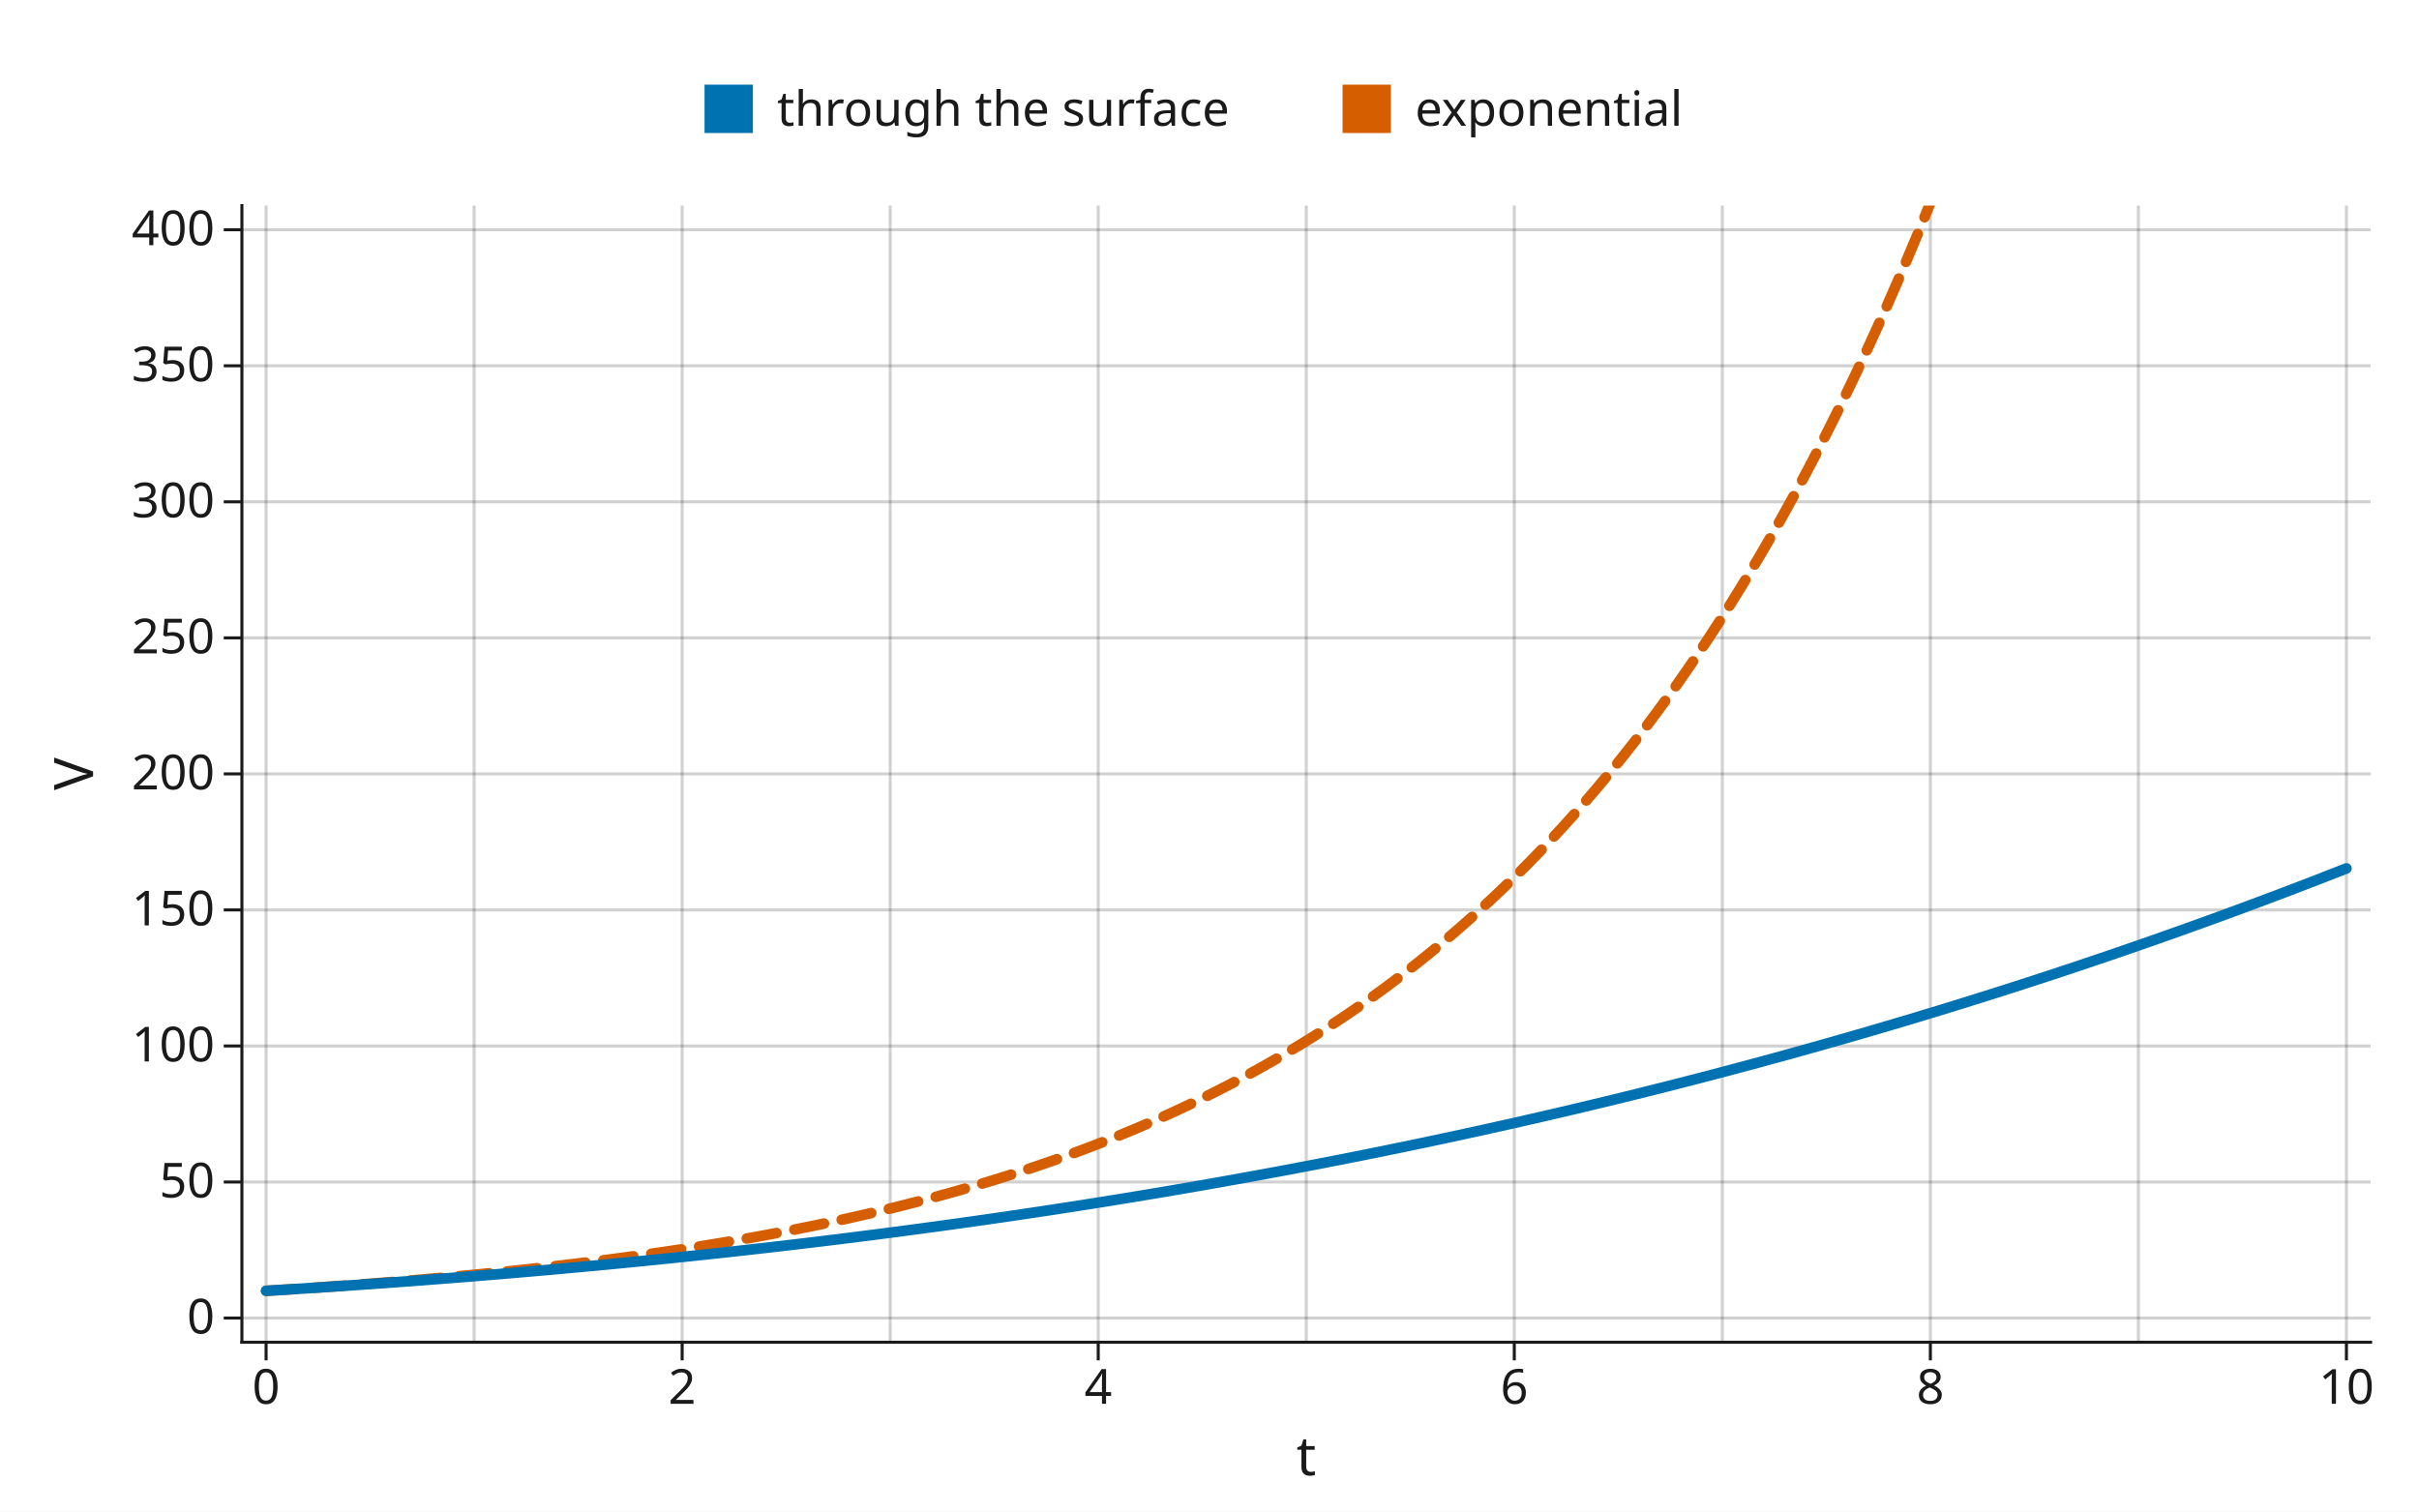
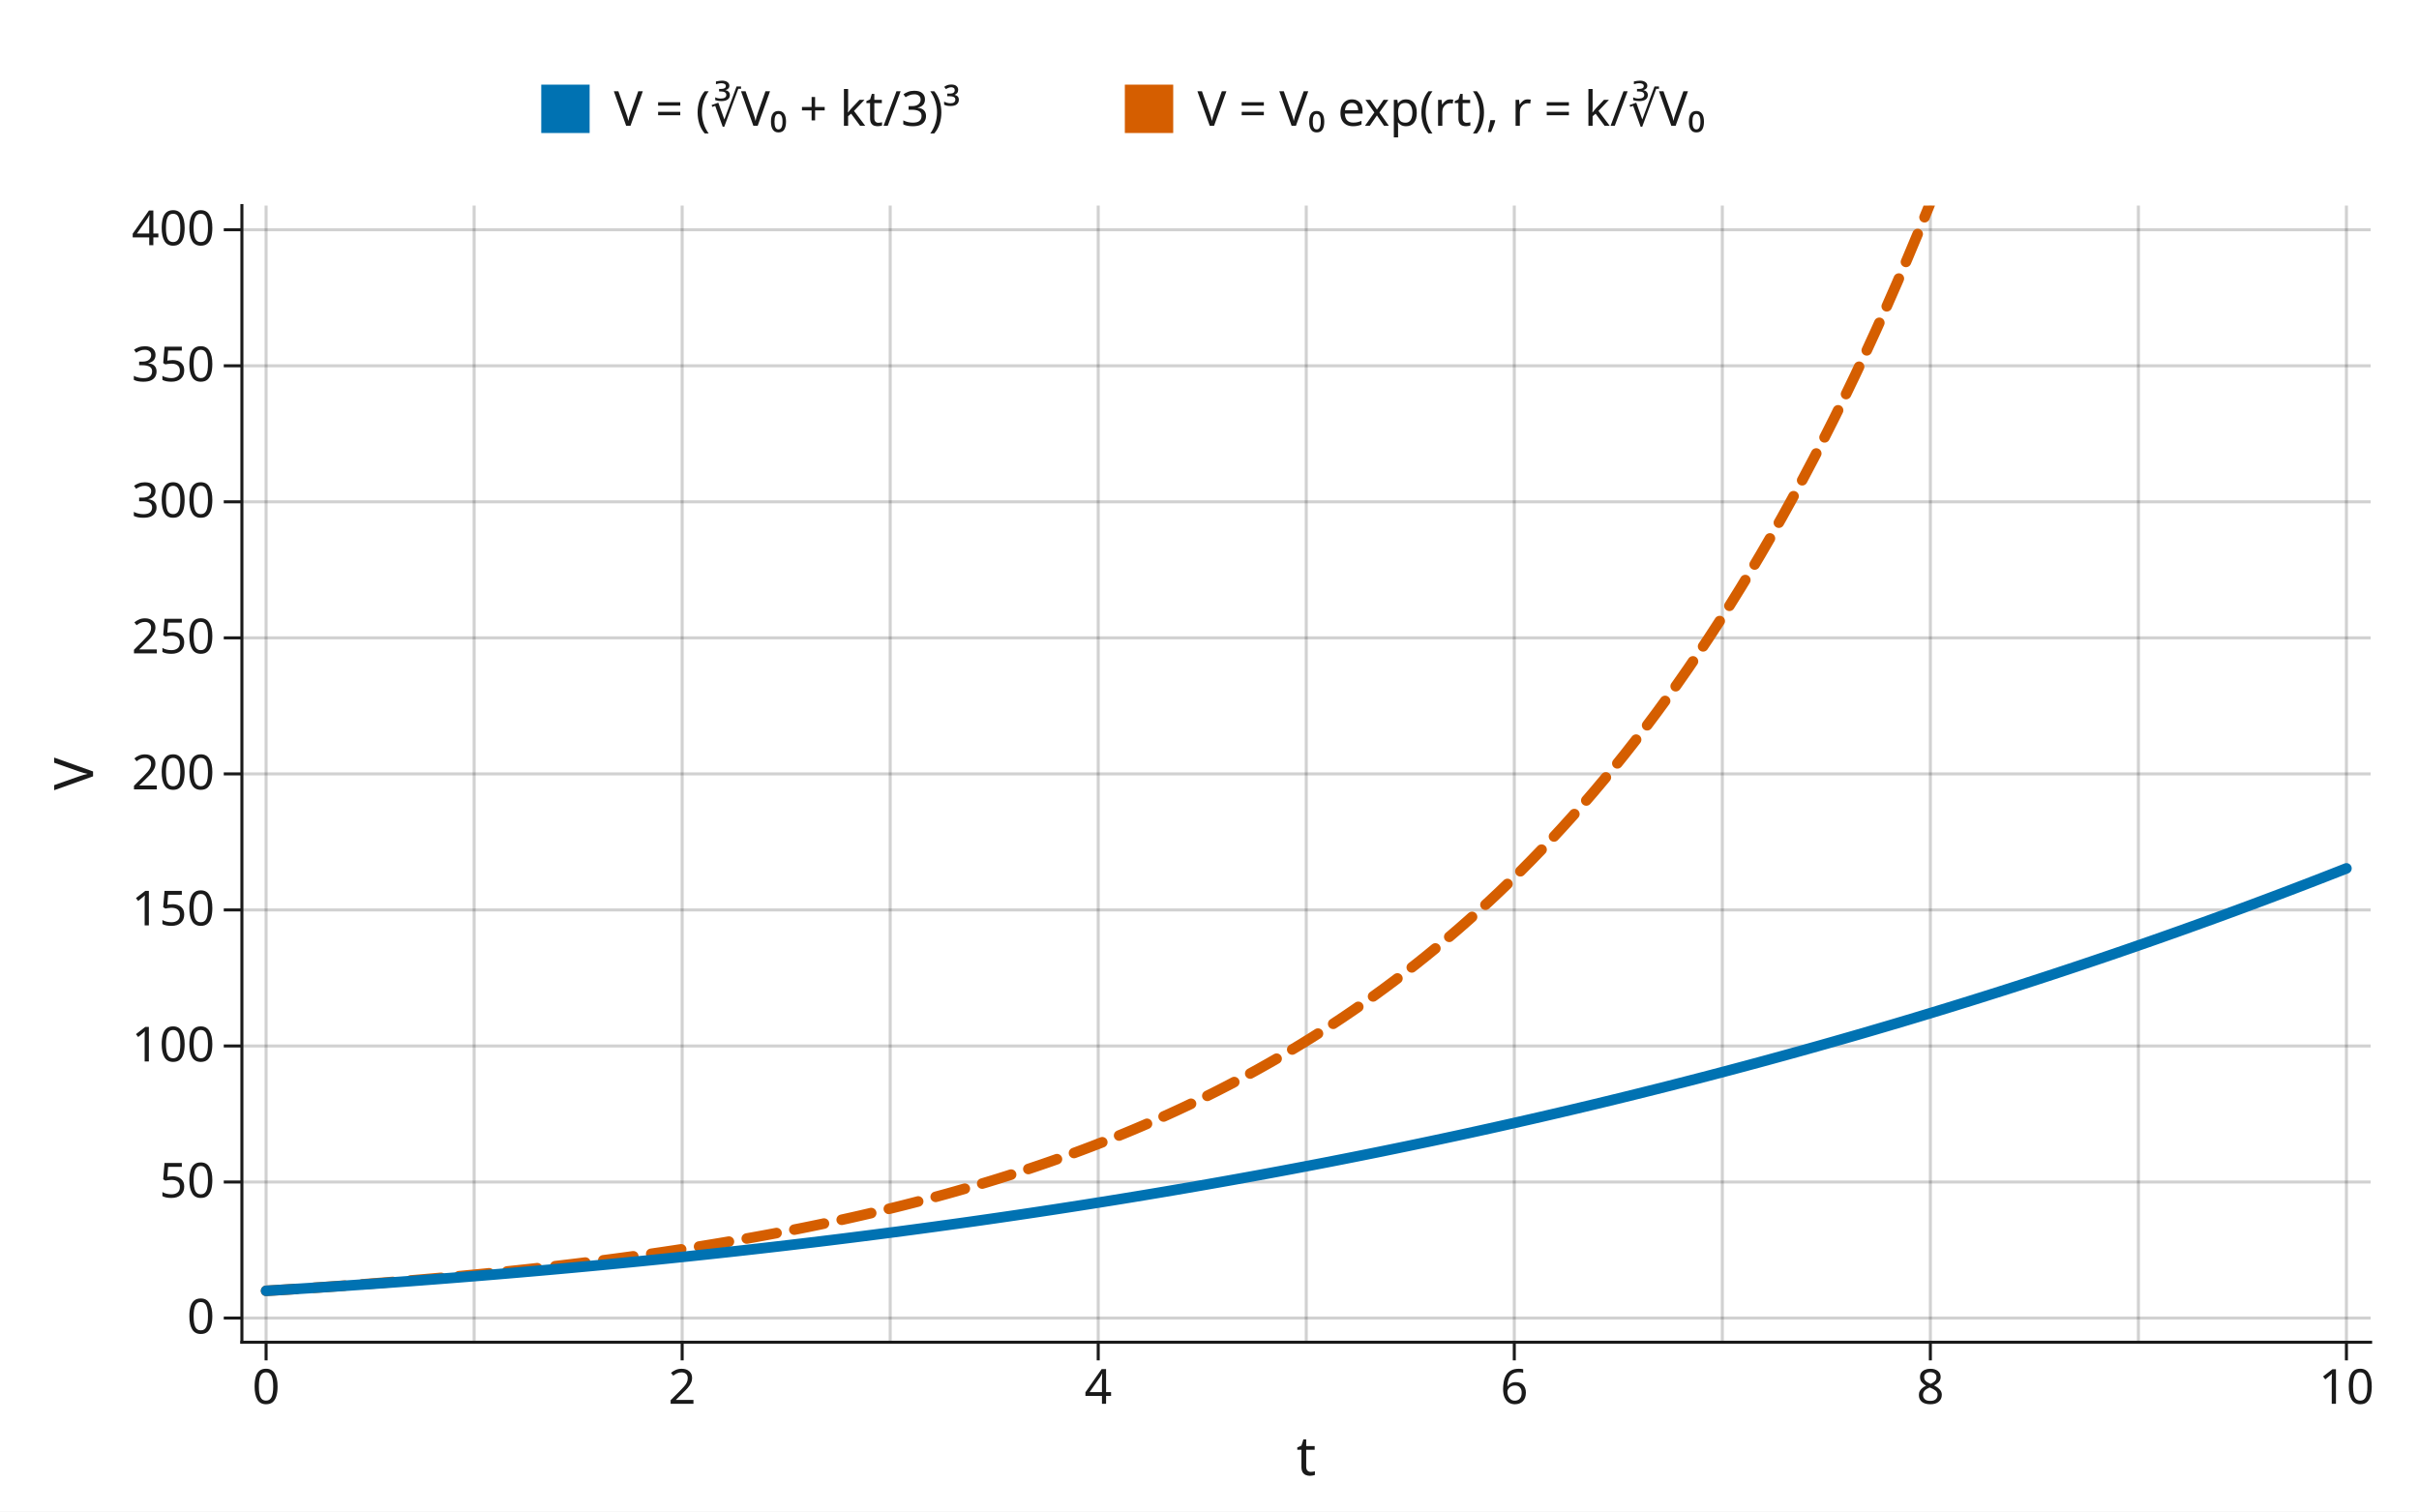
<svg xmlns="http://www.w3.org/2000/svg" width="680" height="425" viewBox="0 0 800 500" font-family="'Noto Sans', 'Helvetica Neue', Arial, sans-serif">
  <style>
@media (prefers-color-scheme: dark) {
  svg { color: #e2e8f0 }
  .background, [fill="white"] { fill: oklch(0.208 0.042 265.755) }
  [stroke="white"] { stroke: oklch(0.208 0.042 265.755) }
  [stroke="#000"] { stroke: #fff }
  [fill="black"], [fill="#1a1a1a"] { fill: #e2e8f0 }
  [stroke="black"], [stroke="#1a1a1a"] { stroke: #e2e8f0 }
  [fill="#0072B2"] { fill: #56B4E9 }
  [stroke="#0072B2"] { stroke: #56B4E9 }
  [fill="#444"] { fill: #cbd5e1 }
  [stroke="#444"] { stroke: #cbd5e1 }
  [fill="#bbb"] { fill: #475569 }
  [stroke="#bbb"] { stroke: #475569 }
}
</style>
  <rect class="background" width="800" height="500" fill="white" />
-   <rect x="233" y="28" width="16" height="16" fill="#0072B2" />
-   <text x="257" y="36" dy="0.35em" font-size="16" fill="#1a1a1a">through the surface</text>
-   <rect x="444" y="28" width="16" height="16" fill="#D55E00" />
-   <text x="468" y="36" dy="0.35em" font-size="16" fill="#1a1a1a">exponential</text>
+   <rect x="179" y="28" width="16" height="16" fill="#0072B2" />
+   <text x="203" y="36" dy="0.35em" font-size="16" fill="#1a1a1a">V = (∛V₀ + kt/3)³</text>
+   <rect x="372" y="28" width="16" height="16" fill="#D55E00" />
+   <text x="396" y="36" dy="0.35em" font-size="16" fill="#1a1a1a">V = V₀ exp(rt), r = k/∛V₀</text>
  <svg color="#1a1a1a" y="52" x="0" viewBox="0 0 800 448" height="448" width="800" text-anchor="middle" font-size="16" fill="currentColor" class="plot-d6a7b5">
    <style>:where(.plot-d6a7b5) {
  --plot-background: white;
  display: block;
  height: auto;
  height: intrinsic;
  max-width: 100%;
}
:where(.plot-d6a7b5 text),
:where(.plot-d6a7b5 tspan) {
  white-space: pre;
}</style>
    <g stroke="currentColor" fill="none" aria-hidden="true" aria-label="y-axis tick">
      <path d="M0,0L-6,0" transform="translate(80,384)" />
      <path d="M0,0L-6,0" transform="translate(80,339)" />
      <path d="M0,0L-6,0" transform="translate(80,294)" />
      <path d="M0,0L-6,0" transform="translate(80,249)" />
      <path d="M0,0L-6,0" transform="translate(80,204)" />
      <path d="M0,0L-6,0" transform="translate(80,159)" />
      <path d="M0,0L-6,0" transform="translate(80,114)" />
      <path d="M0,0L-6,0" transform="translate(80,69)" />
      <path d="M0,0L-6,0" transform="translate(80,24)" />
    </g>
    <g transform="translate(-9,0)" font-variant="tabular-nums" text-anchor="end" aria-label="y-axis tick label">
      <text transform="translate(80,384)" y="0.32em">0</text>
      <text transform="translate(80,339)" y="0.32em">50</text>
      <text transform="translate(80,294)" y="0.32em">100</text>
      <text transform="translate(80,249)" y="0.32em">150</text>
      <text transform="translate(80,204)" y="0.32em">200</text>
      <text transform="translate(80,159)" y="0.32em">250</text>
      <text transform="translate(80,114)" y="0.32em">300</text>
      <text transform="translate(80,69)" y="0.32em">350</text>
      <text transform="translate(80,24)" y="0.32em">400</text>
    </g>
    <g font-size="18" transform="translate(-62,0)" aria-label="y-axis label">
      <text transform="translate(80,204) rotate(-90)" y="0.71em">V</text>
    </g>
    <g stroke="currentColor" fill="none" aria-hidden="true" aria-label="x-axis tick">
      <path d="M0,0L0,6" transform="translate(88,392)" />
      <path d="M0,0L0,6" transform="translate(225.6,392)" />
      <path d="M0,0L0,6" transform="translate(363.2,392)" />
      <path d="M0,0L0,6" transform="translate(500.8,392)" />
      <path d="M0,0L0,6" transform="translate(638.4,392)" />
      <path d="M0,0L0,6" transform="translate(776,392)" />
    </g>
    <g transform="translate(0,9)" font-variant="tabular-nums" aria-label="x-axis tick label">
      <text transform="translate(88,392)" y="0.71em">0</text>
      <text transform="translate(225.6,392)" y="0.71em">2</text>
      <text transform="translate(363.2,392)" y="0.71em">4</text>
      <text transform="translate(500.8,392)" y="0.71em">6</text>
      <text transform="translate(638.4,392)" y="0.71em">8</text>
      <text transform="translate(776,392)" y="0.71em">10</text>
    </g>
    <g font-size="18" transform="translate(0,44)" aria-label="x-axis label">
      <text transform="translate(432,392)">t</text>
    </g>
    <g stroke-opacity="0.18" stroke="#000" aria-hidden="true" aria-label="x-grid">
      <line y2="392" y1="16" x2="88" x1="88" />
      <line y2="392" y1="16" x2="156.8" x1="156.8" />
      <line y2="392" y1="16" x2="225.6" x1="225.6" />
      <line y2="392" y1="16" x2="294.4" x1="294.4" />
      <line y2="392" y1="16" x2="363.2" x1="363.2" />
      <line y2="392" y1="16" x2="432" x1="432" />
      <line y2="392" y1="16" x2="500.8" x1="500.8" />
      <line y2="392" y1="16" x2="569.6" x1="569.6" />
      <line y2="392" y1="16" x2="638.4" x1="638.4" />
      <line y2="392" y1="16" x2="707.2" x1="707.2" />
      <line y2="392" y1="16" x2="776" x1="776" />
    </g>
    <g stroke-opacity="0.18" stroke="#000" aria-hidden="true" aria-label="y-grid">
      <line y2="384" y1="384" x2="784" x1="80" />
      <line y2="339" y1="339" x2="784" x1="80" />
      <line y2="294" y1="294" x2="784" x1="80" />
      <line y2="249" y1="249" x2="784" x1="80" />
      <line y2="204" y1="204" x2="784" x1="80" />
      <line y2="159" y1="159" x2="784" x1="80" />
      <line y2="114" y1="114" x2="784" x1="80" />
      <line y2="69" y1="69" x2="784" x1="80" />
      <line y2="24" y1="24" x2="784" x1="80" />
    </g>
    <clipPath id="plot-clip-1">
      <rect height="376" width="704" y="16" x="80" />
    </clipPath>
    <g clip-path="url(#plot-clip-1)" aria-label="line">
      <g stroke-dasharray="10 6" stroke-linecap="round" stroke-linejoin="round" stroke-width="3.5" fill="none">
        <path d="M88,375L91.457,374.788L94.915,374.57L98.372,374.348L101.829,374.12L105.286,373.887L108.744,373.648L112.201,373.404L115.658,373.154L119.116,372.898L122.573,372.636L126.03,372.368L129.487,372.093L132.945,371.812L136.402,371.524L139.859,371.23L143.317,370.929L146.774,370.62L150.231,370.305L153.688,369.981L157.146,369.65L160.603,369.312L164.06,368.965L167.518,368.61L170.975,368.247L174.432,367.876L177.889,367.495L181.347,367.106L184.804,366.707L188.261,366.299L191.719,365.881L195.176,365.453L198.633,365.016L202.09,364.568L205.548,364.109L209.005,363.64L212.462,363.159L215.92,362.667L219.377,362.164L222.834,361.649L226.291,361.121L229.749,360.581L233.206,360.029L236.663,359.463L240.121,358.884L243.578,358.291L247.035,357.685L250.492,357.064L253.95,356.428L257.407,355.777L260.864,355.111L264.322,354.429L267.779,353.732L271.236,353.017L274.693,352.286L278.151,351.538L281.608,350.772L285.065,349.988L288.523,349.185L291.98,348.363L295.437,347.522L298.894,346.662L302.352,345.78L305.809,344.878L309.266,343.955L312.724,343.01L316.181,342.043L319.638,341.053L323.095,340.039L326.553,339.002L330.01,337.94L333.467,336.853L336.925,335.74L340.382,334.602L343.839,333.436L347.296,332.243L350.754,331.021L354.211,329.771L357.668,328.491L361.126,327.181L364.583,325.84L368.04,324.468L371.497,323.063L374.955,321.625L378.412,320.153L381.869,318.646L385.327,317.104L388.784,315.525L392.241,313.91L395.698,312.256L399.156,310.562L402.613,308.829L406.07,307.055L409.528,305.24L412.985,303.381L416.442,301.479L419.899,299.531L423.357,297.538L426.814,295.497L430.271,293.409L433.729,291.271L437.186,289.083L440.643,286.843L444.101,284.55L447.558,282.203L451.015,279.801L454.472,277.342L457.93,274.825L461.387,272.248L464.844,269.611L468.302,266.912L471.759,264.149L475.216,261.32L478.673,258.425L482.131,255.462L485.588,252.429L489.045,249.324L492.503,246.145L495.96,242.892L499.417,239.562L502.874,236.154L506.332,232.665L509.789,229.093L513.246,225.438L516.704,221.696L520.161,217.866L523.618,213.945L527.075,209.932L530.533,205.824L533.99,201.62L537.447,197.316L540.905,192.91L544.362,188.401L547.819,183.785L551.276,179.06L554.734,174.224L558.191,169.273L561.648,164.206L565.106,159.019L568.563,153.71L572.02,148.275L575.477,142.713L578.935,137.019L582.392,131.19L585.849,125.224L589.307,119.117L592.764,112.866L596.221,106.468L599.678,99.919L603.136,93.215L606.593,86.353L610.05,79.328L613.508,72.139L616.965,64.779L620.422,57.246L623.879,49.535L627.337,41.642L630.794,33.563L634.251,25.293L637.709,16.828L641.166,8.163L644.623,-0.706L648.08,-9.785L651.538,-19.078L654.995,-28.59L658.452,-38.326L661.91,-48.293L665.367,-58.494L668.824,-68.936L672.281,-79.625L675.739,-90.566L679.196,-101.765L682.653,-113.229L686.111,-124.963L689.568,-136.974L693.025,-149.268L696.482,-161.852L699.94,-174.734L703.397,-187.919L706.854,-201.416L710.312,-215.231L713.769,-229.372L717.226,-243.847L720.683,-258.663L724.141,-273.829L727.598,-289.353L731.055,-305.243L734.513,-321.508L737.97,-338.157L741.427,-355.199L744.884,-372.644L748.342,-390.499L751.799,-408.777L755.256,-427.485L758.714,-446.635L762.171,-466.237L765.628,-486.302L769.085,-506.84L772.543,-527.862L776,-549.381" stroke="#D55E00" />
      </g>
    </g>
    <g clip-path="url(#plot-clip-1)" aria-label="line">
      <g stroke-linecap="round" stroke-linejoin="round" stroke-width="3.5" fill="none">
        <path d="M88,375L91.457,374.788L94.915,374.574L98.372,374.355L101.829,374.134L105.286,373.909L108.744,373.681L112.201,373.449L115.658,373.214L119.116,372.975L122.573,372.733L126.03,372.488L129.487,372.239L132.945,371.986L136.402,371.73L139.859,371.47L143.317,371.206L146.774,370.939L150.231,370.668L153.688,370.393L157.146,370.115L160.603,369.833L164.06,369.547L167.518,369.257L170.975,368.963L174.432,368.666L177.889,368.364L181.347,368.059L184.804,367.75L188.261,367.437L191.719,367.119L195.176,366.798L198.633,366.473L202.09,366.143L205.548,365.81L209.005,365.472L212.462,365.13L215.92,364.784L219.377,364.434L222.834,364.08L226.291,363.721L229.749,363.358L233.206,362.991L236.663,362.619L240.121,362.243L243.578,361.863L247.035,361.478L250.492,361.089L253.95,360.696L257.407,360.298L260.864,359.895L264.322,359.488L267.779,359.076L271.236,358.66L274.693,358.239L278.151,357.813L281.608,357.383L285.065,356.948L288.523,356.509L291.98,356.065L295.437,355.616L298.894,355.162L302.352,354.703L305.809,354.239L309.266,353.771L312.724,353.298L316.181,352.82L319.638,352.337L323.095,351.849L326.553,351.355L330.01,350.857L333.467,350.354L336.925,349.846L340.382,349.333L343.839,348.814L347.296,348.291L350.754,347.762L354.211,347.228L357.668,346.689L361.126,346.145L364.583,345.595L368.04,345.04L371.497,344.48L374.955,343.914L378.412,343.343L381.869,342.767L385.327,342.185L388.784,341.598L392.241,341.005L395.698,340.407L399.156,339.804L402.613,339.194L406.07,338.579L409.528,337.959L412.985,337.333L416.442,336.701L419.899,336.064L423.357,335.421L426.814,334.772L430.271,334.117L433.729,333.457L437.186,332.791L440.643,332.119L444.101,331.441L447.558,330.757L451.015,330.068L454.472,329.372L457.93,328.671L461.387,327.963L464.844,327.25L468.302,326.53L471.759,325.805L475.216,325.073L478.673,324.335L482.131,323.592L485.588,322.841L489.045,322.085L492.503,321.323L495.96,320.554L499.417,319.779L502.874,318.998L506.332,318.211L509.789,317.417L513.246,316.616L516.704,315.81L520.161,314.997L523.618,314.177L527.075,313.352L530.533,312.519L533.99,311.68L537.447,310.835L540.905,309.983L544.362,309.124L547.819,308.259L551.276,307.387L554.734,306.509L558.191,305.623L561.648,304.732L565.106,303.833L568.563,302.927L572.02,302.015L575.477,301.096L578.935,300.17L582.392,299.238L585.849,298.298L589.307,297.351L592.764,296.398L596.221,295.437L599.678,294.47L603.136,293.495L606.593,292.514L610.05,291.525L613.508,290.53L616.965,289.527L620.422,288.517L623.879,287.5L627.337,286.475L630.794,285.444L634.251,284.405L637.709,283.359L641.166,282.305L644.623,281.245L648.08,280.177L651.538,279.101L654.995,278.018L658.452,276.928L661.91,275.83L665.367,274.725L668.824,273.613L672.281,272.492L675.739,271.365L679.196,270.229L682.653,269.086L686.111,267.936L689.568,266.777L693.025,265.611L696.482,264.438L699.94,263.256L703.397,262.067L706.854,260.87L710.312,259.666L713.769,258.453L717.226,257.233L720.683,256.005L724.141,254.768L727.598,253.524L731.055,252.272L734.513,251.012L737.97,249.744L741.427,248.468L744.884,247.184L748.342,245.892L751.799,244.591L755.256,243.283L758.714,241.966L762.171,240.641L765.628,239.308L769.085,237.967L772.543,236.617L776,235.259" stroke="#0072B2" />
      </g>
    </g>
    <line y2="392" y1="392" x2="784" x1="80" stroke-linecap="square" stroke="currentColor" aria-label="frame" />
    <line y2="392" y1="16" x2="80" x1="80" stroke-linecap="square" stroke="currentColor" aria-label="frame" />
  </svg>
</svg>
